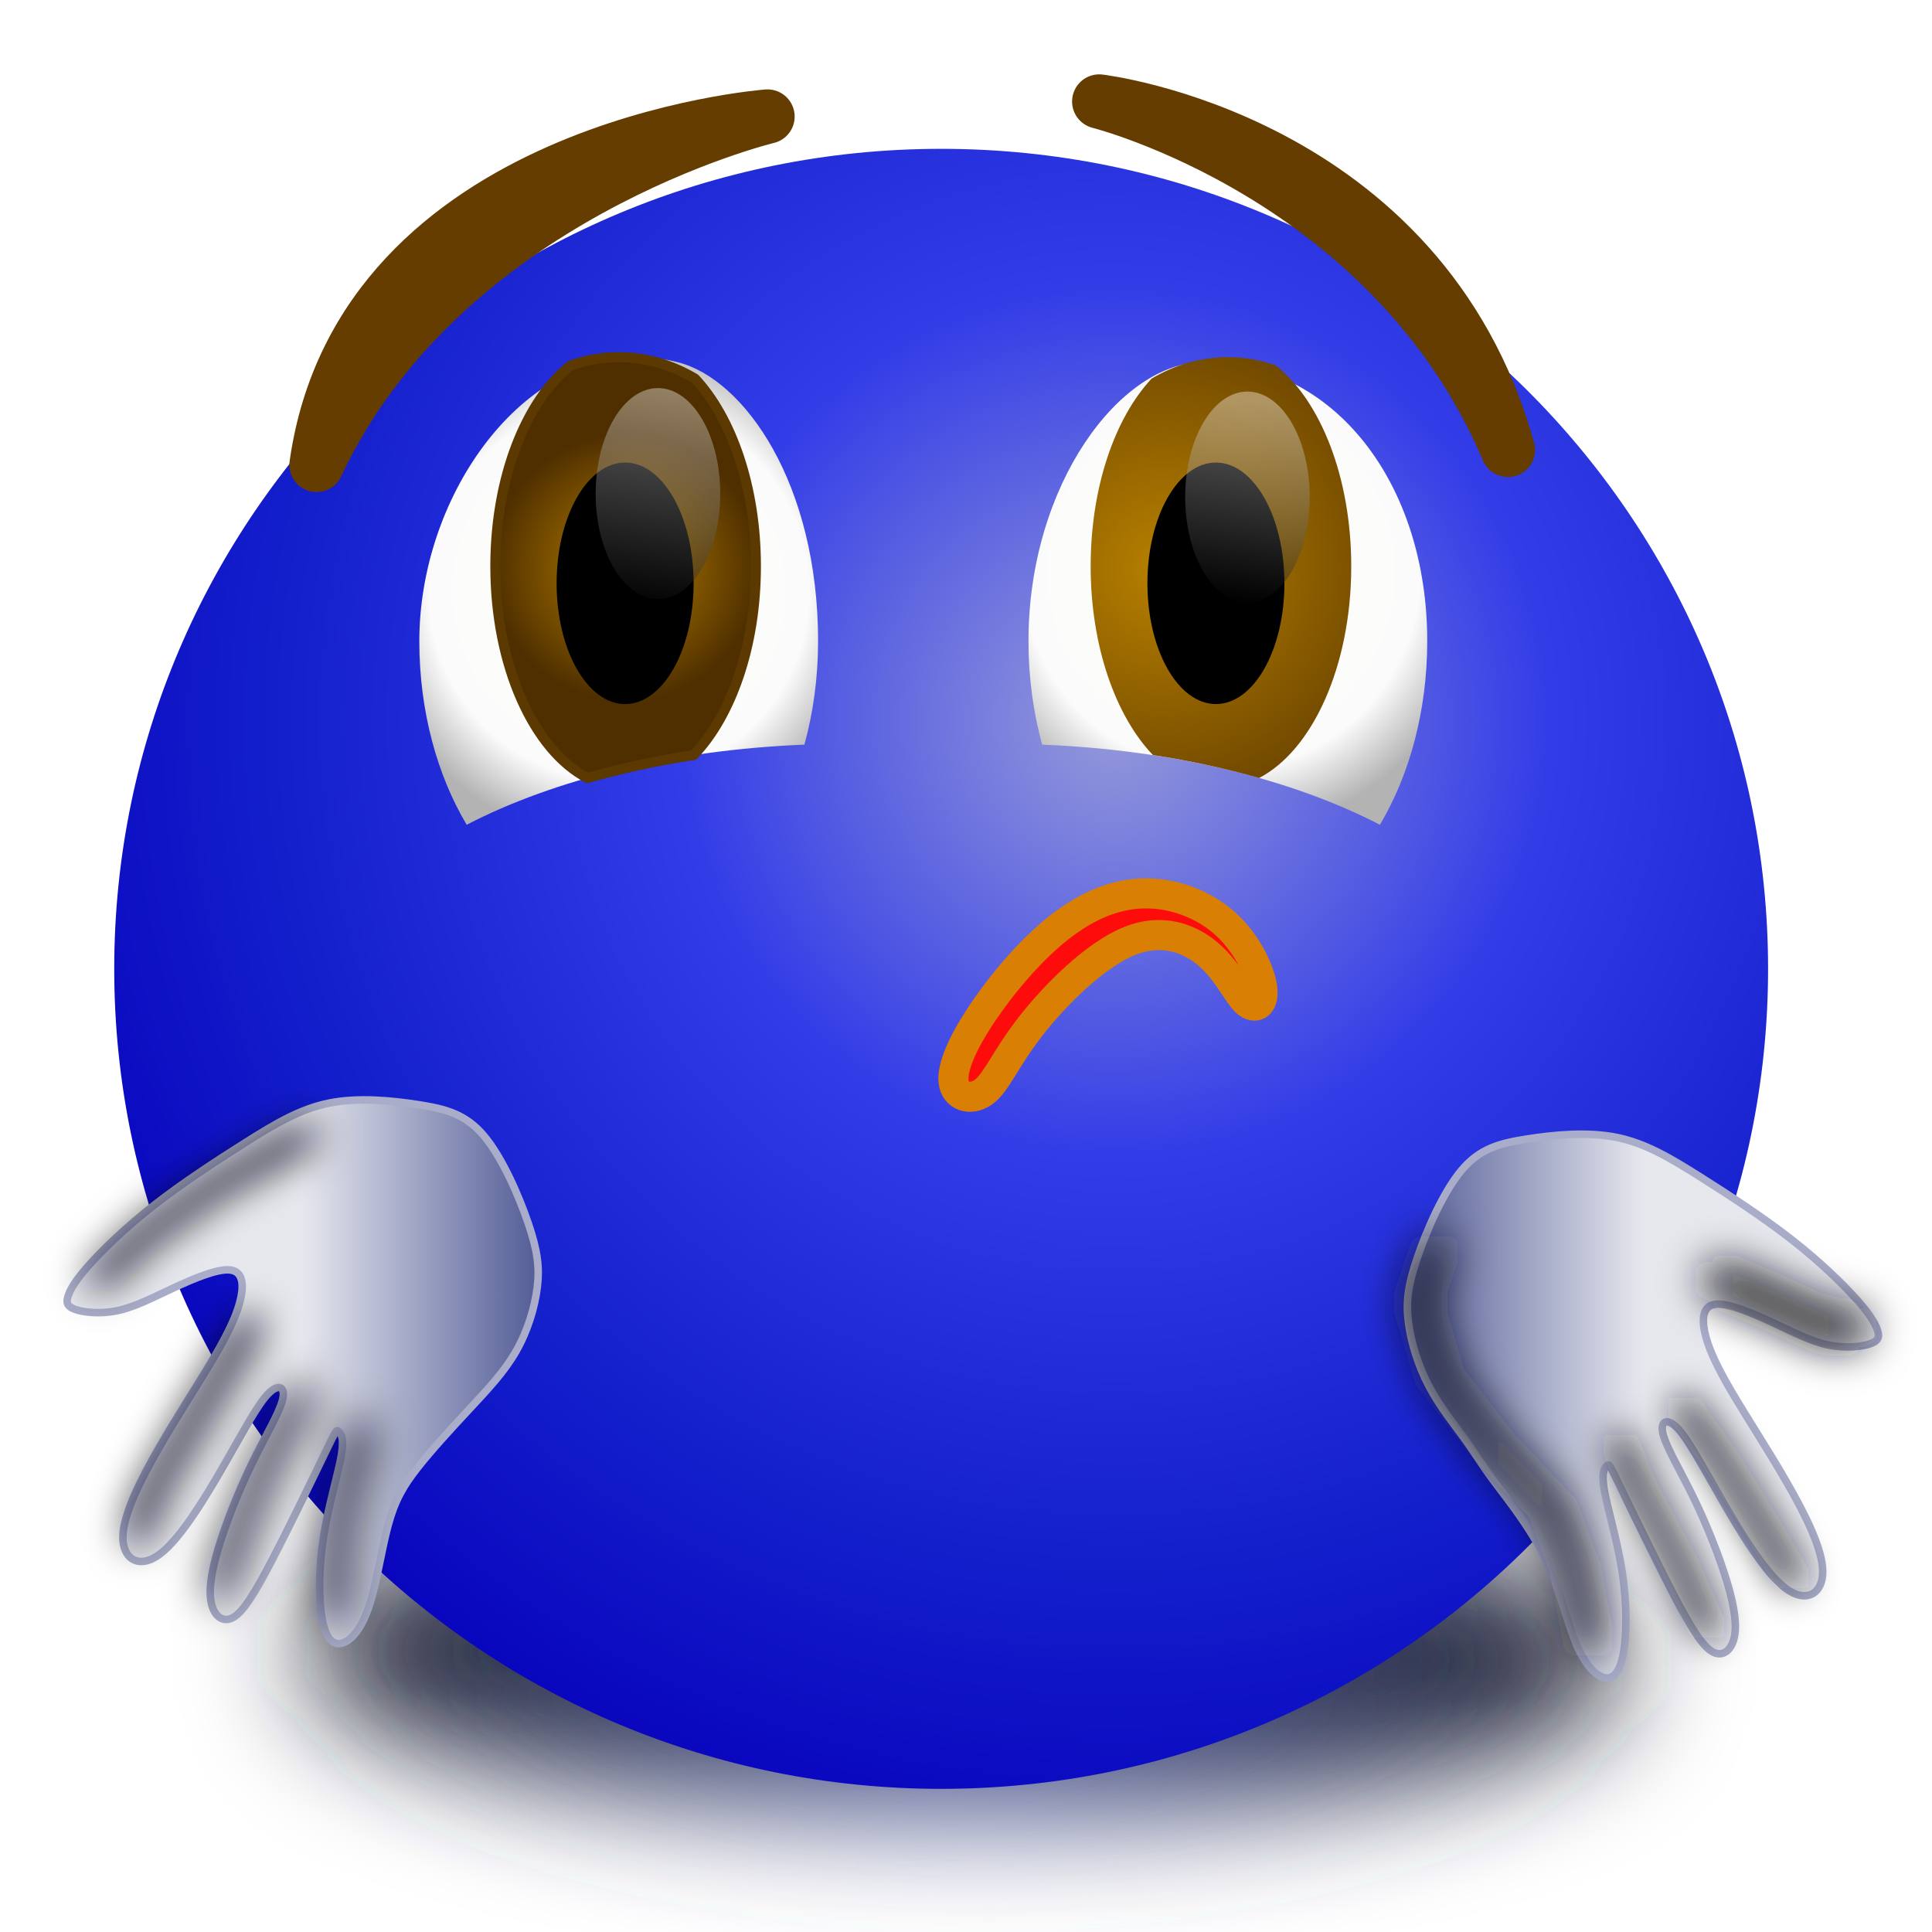
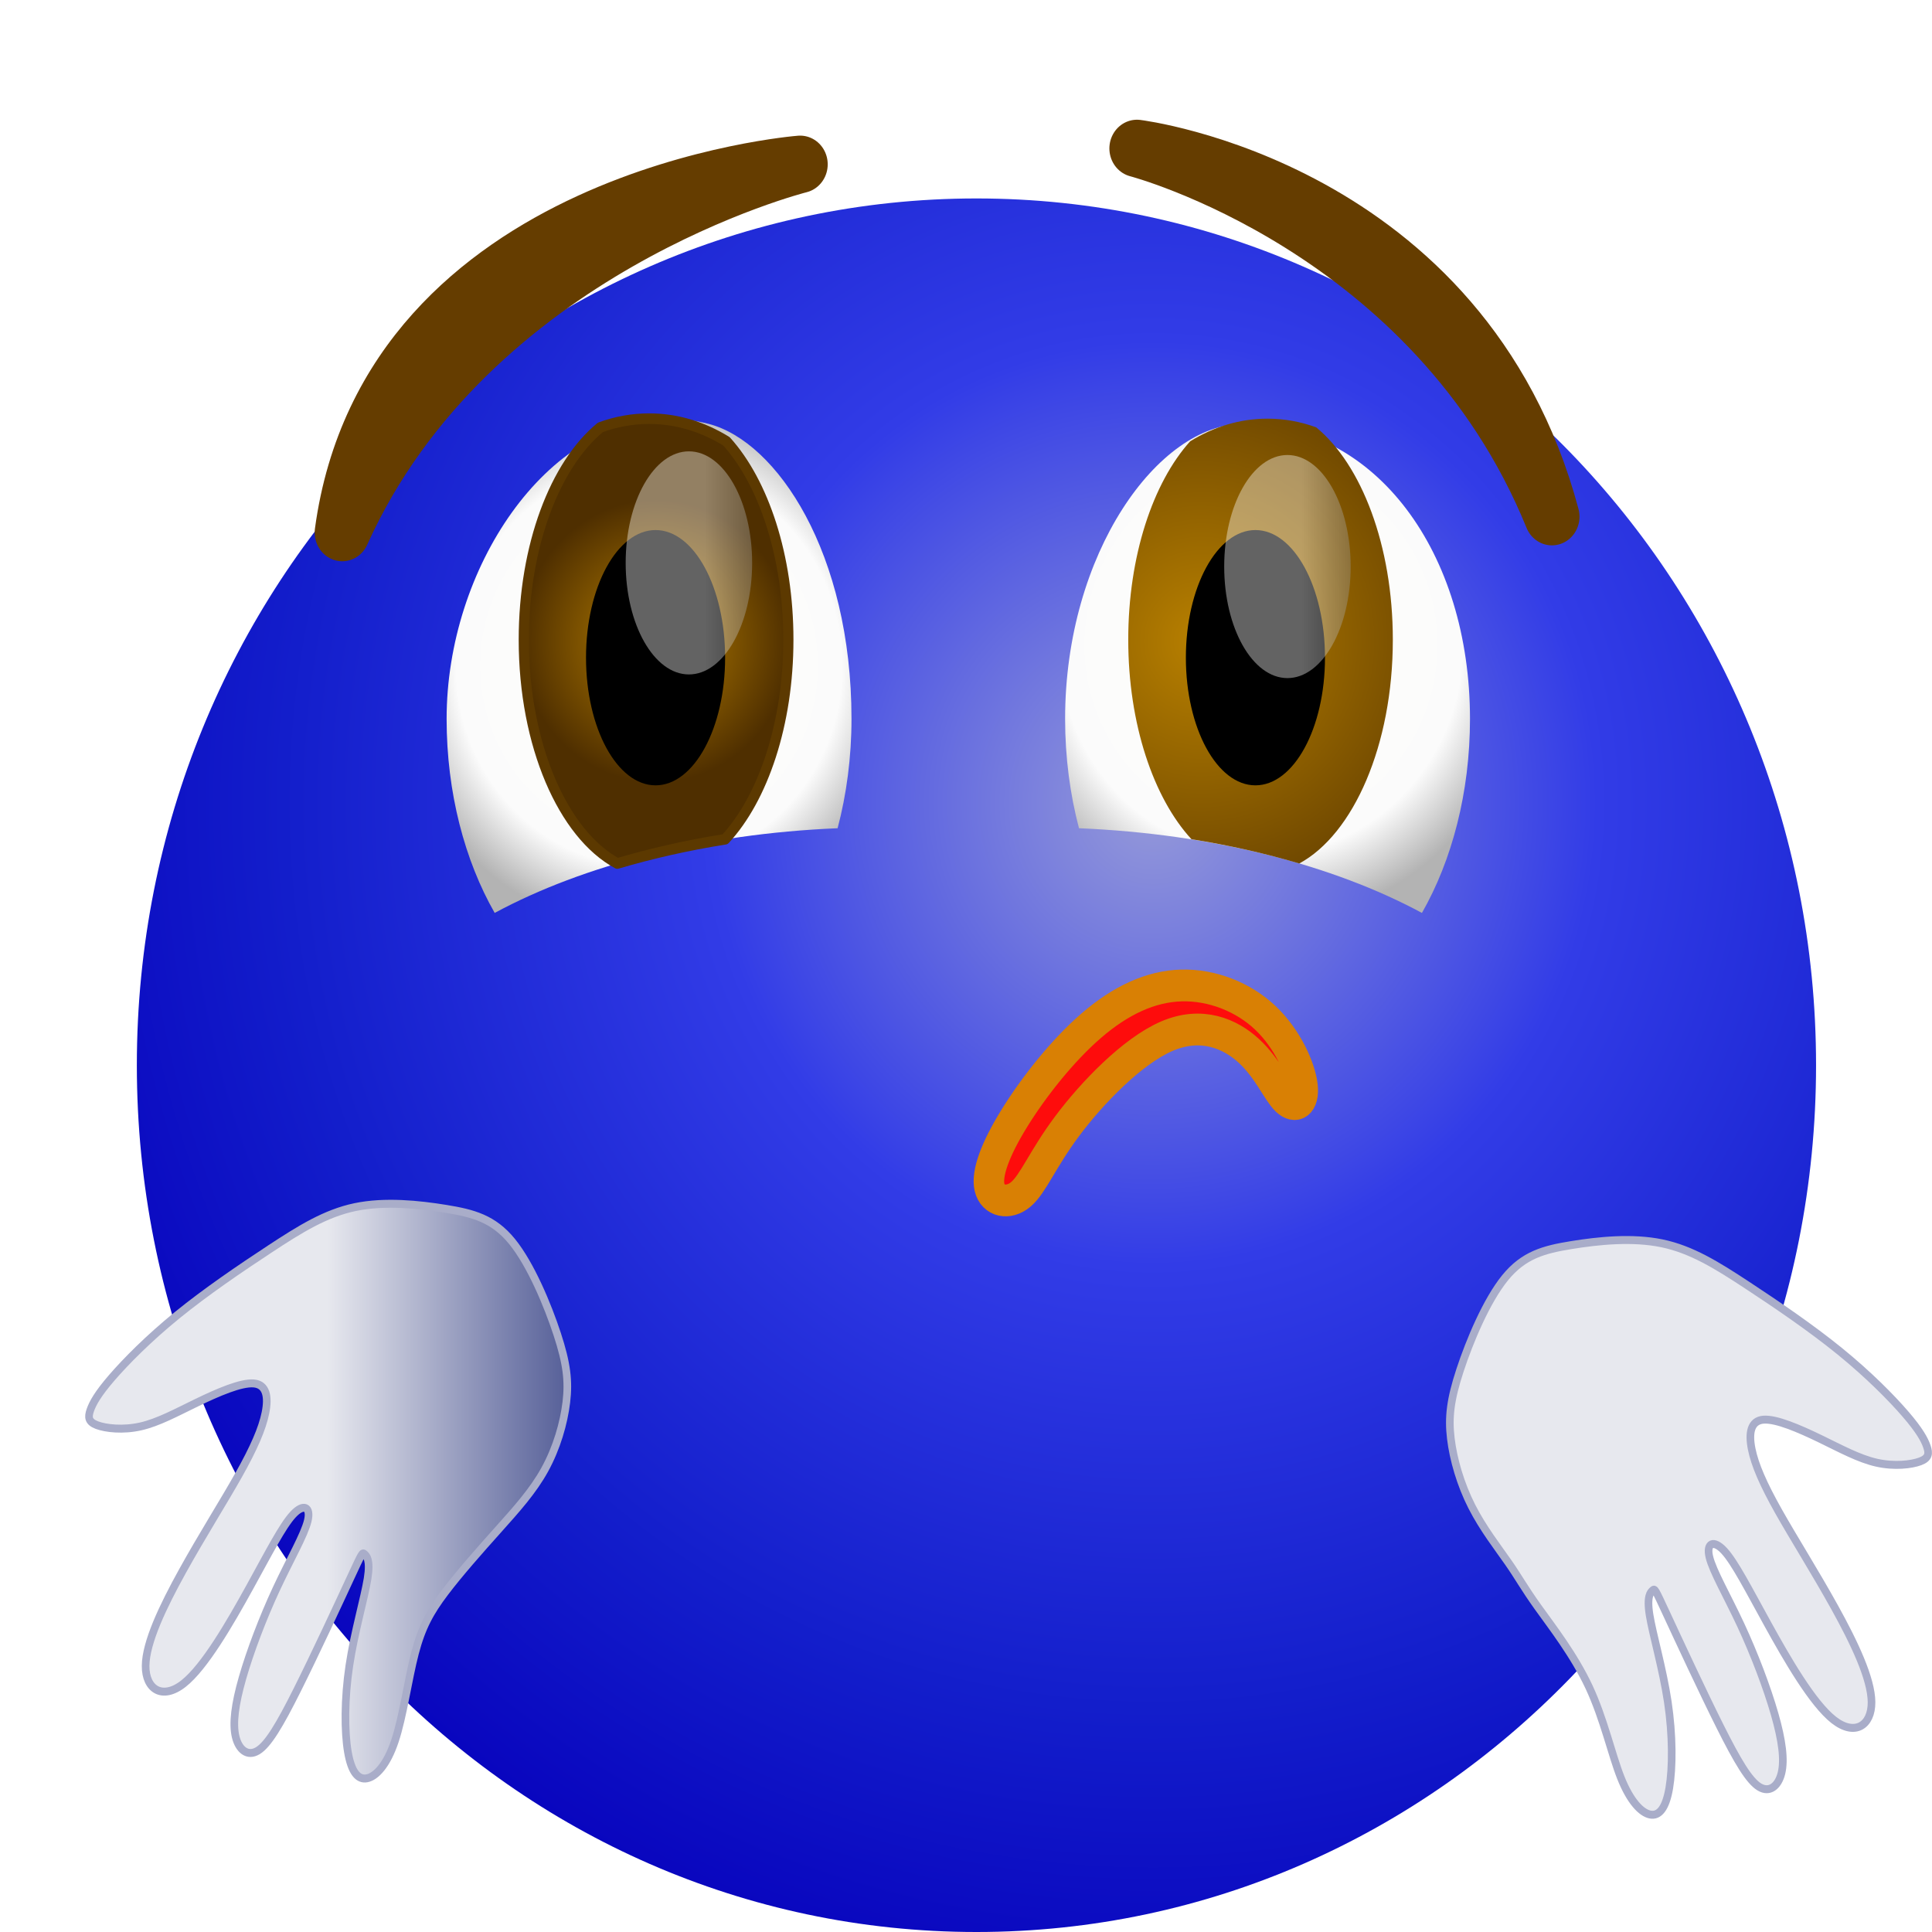
- <svg xmlns="http://www.w3.org/2000/svg" version="1.1" baseProfile="full" width="257" height="257" viewBox="0 0 257.00 257.00" enable-background="new 0 0 257.00 257.00" xml:space="preserve">
-   <radialGradient id="SVGID_Fill1_" cx="128.228" cy="220.222" r="115.574" gradientUnits="userSpaceOnUse" gradientTransform="rotate(180 128.2275 220.222)">
-     <stop offset="0" stop-color="#626CA8" stop-opacity="1" />
-     <stop offset="1" stop-color="#000000" stop-opacity="1" />
+ <svg xmlns="http://www.w3.org/2000/svg" version="1.1" width="48" height="48" viewBox="0 0 48 48" enable-background="new 0 0 257.00 257.00" xml:space="preserve" id="svg157">
+   <defs id="defs161" />
+   <radialGradient id="SVGID_Fill1_" cx="128.228" cy="220.222" r="115.574" gradientUnits="userSpaceOnUse" gradientTransform="rotate(180,-17.69619,226.2114)">
+     <stop offset="0" stop-color="#626CA8" stop-opacity="1" id="stop2" />
+     <stop offset="1" stop-color="#000000" stop-opacity="1" id="stop4" />
  </radialGradient>
  <filter id="Filter_GaussianBlur1_" filterUnits="userSpaceOnUse">
-     <feGaussianBlur stdDeviation="7.937" />
+     <feGaussianBlur stdDeviation="7.937" id="feGaussianBlur7" />
  </filter>
-   <path fill="url(#SVGID_Fill1_)" stroke-width="0.2" stroke-linejoin="round" filter="url(#Filter_GaussianBlur1_)" d="M 40.508,219.415C 40.508,231.522 79.782,241.697 128.229,242.144L 128.229,242.144C 176.674,242.589 215.948,233.136 215.948,221.03L 215.948,221.03C 215.948,208.924 176.674,198.749 128.229,198.302L 128.229,198.302C 127.129,198.293 126.033,198.287 124.943,198.287L 124.943,198.287C 78.018,198.287 40.508,207.583 40.508,219.415 Z " />
-   <g>
-     <radialGradient id="SVGID_Fill2_" cx="148.324" cy="95.851" r="153.928" gradientUnits="userSpaceOnUse" gradientTransform="rotate(236.8254 148.324 95.85141)">
-       <stop offset="0" stop-color="#969AD9" stop-opacity="1" />
-       <stop offset="0.378" stop-color="#323CE7" stop-opacity="1" />
-       <stop offset="0.741" stop-color="#131ECB" stop-opacity="1" />
-       <stop offset="1" stop-color="#0803BD" stop-opacity="1" />
+   <g id="g155" transform="matrix(0.1896344,0,0,0.1974211,0.5183371,1.021864)">
+     <radialGradient id="SVGID_Fill2_" cx="148.324" cy="95.851" r="153.928" gradientUnits="userSpaceOnUse" gradientTransform="rotate(-123.1746,148.324,95.85141)">
+       <stop offset="0" stop-color="#969AD9" stop-opacity="1" id="stop12" />
+       <stop offset="0.378" stop-color="#323CE7" stop-opacity="1" id="stop14" />
+       <stop offset="0.741" stop-color="#131ECB" stop-opacity="1" id="stop16" />
+       <stop offset="1" stop-color="#0803BD" stop-opacity="1" id="stop18" />
    </radialGradient>
-     <path fill="url(#SVGID_Fill2_)" stroke-width="0.2" stroke-linejoin="round" d="M 15.195,128.878C 15.195,189.121 64.443,237.959 125.196,237.959L 125.196,237.959C 185.947,237.959 235.195,189.121 235.195,128.878L 235.195,128.878C 235.195,68.634 185.947,19.798 125.196,19.798L 125.196,19.798C 64.443,19.798 15.195,68.634 15.195,128.878 Z " />
-     <path fill="#643D00" fill-opacity="1" stroke-width="7.224" stroke-linecap="round" stroke-linejoin="round" stroke="#653D00" stroke-opacity="1" d="M 102.096,15.504C 102.096,15.504 58.922,25.908 42.105,61.844C 48.073,19.532 102.096,15.504 102.096,15.504 Z " />
-     <path fill="#643D00" fill-opacity="1" stroke-width="7.224" stroke-linecap="round" stroke-linejoin="round" stroke="#653D00" stroke-opacity="1" d="M 146.223,13.503C 146.223,13.503 185.076,23.257 200.591,59.844C 189.091,18.508 146.223,13.503 146.223,13.503 Z " />
-     <radialGradient id="SVGID_Fill3_" cx="162.466" cy="76.009" r="35.006" gradientUnits="userSpaceOnUse" gradientTransform="rotate(182.0711 162.4661 76.00912)">
-       <stop offset="0" stop-color="#FFFFFB" stop-opacity="1" />
-       <stop offset="0.755" stop-color="#FBFBFB" stop-opacity="1" />
-       <stop offset="1" stop-color="#B3B3B3" stop-opacity="1" />
+     <path d="m 15.195,128.878 c 0,60.243 49.248,109.081 110.001,109.081 v 0 c 60.751,0 109.999,-48.838 109.999,-109.081 v 0 c 0,-60.244 -49.248,-109.08 -109.999,-109.08 v 0 c -60.753,0 -110.001,48.837 -110.001,109.08 z" id="path21" style="fill:url(#SVGID_Fill2_);stroke-width:0.2;stroke-linejoin:round" />
+     <path d="m 102.096,15.504 c 0,0 -43.174,10.405 -59.99,46.34 5.968,-42.312 59.99,-46.34 59.99,-46.34 z" id="path23" style="fill:#643d00;fill-opacity:1;stroke:#653d00;stroke-width:7.224;stroke-linecap:round;stroke-linejoin:round;stroke-opacity:1" />
+     <path d="m 146.223,13.503 c 0,0 38.853,9.754 54.368,46.34 -11.5,-41.336 -54.368,-46.34 -54.368,-46.34 z" id="path25" style="fill:#643d00;fill-opacity:1;stroke:#653d00;stroke-width:7.224;stroke-linecap:round;stroke-linejoin:round;stroke-opacity:1" />
+     <radialGradient id="SVGID_Fill3_" cx="162.466" cy="76.009" r="35.006" gradientUnits="userSpaceOnUse" gradientTransform="rotate(-177.9289,162.4661,76.00912)">
+       <stop offset="0" stop-color="#FFFFFB" stop-opacity="1" id="stop27" />
+       <stop offset="0.755" stop-color="#FBFBFB" stop-opacity="1" id="stop29" />
+       <stop offset="1" stop-color="#B3B3B3" stop-opacity="1" id="stop31" />
    </radialGradient>
-     <path fill="url(#SVGID_Fill3_)" stroke-width="0.2" stroke-linejoin="round" d="M 136.811,85.287C 136.811,90.142 137.458,94.789 138.629,99.055L 138.629,99.055C 156.192,99.759 171.933,103.694 183.559,109.712L 183.559,109.712C 187.477,103.124 189.856,94.599 189.856,85.287L 189.856,85.287C 189.856,64.414 177.579,48.173 160.089,48.173L 160.089,48.173C 149.043,48.173 136.811,64.414 136.811,85.287 Z " />
-     <radialGradient id="SVGID_Fill4_" cx="154.697" cy="75.5" r="45.233" gradientUnits="userSpaceOnUse" gradientTransform="rotate(-80.47527 154.6965 75.4996)">
-       <stop offset="0" stop-color="#B88000" stop-opacity="1" />
-       <stop offset="1" stop-color="#4F2F00" stop-opacity="1" />
+     <path d="m 136.811,85.287 c 0,4.856 0.647,9.502 1.818,13.768 v 0 c 17.563,0.704 33.304,4.639 44.93,10.657 v 0 c 3.918,-6.588 6.297,-15.114 6.297,-24.425 v 0 c 0,-20.872 -12.277,-37.114 -29.767,-37.114 v 0 c -11.046,0 -23.278,16.241 -23.278,37.114 z" id="path34" style="fill:url(#SVGID_Fill3_);stroke-width:0.2;stroke-linejoin:round" />
+     <radialGradient id="SVGID_Fill4_" cx="154.697" cy="75.5" r="45.234" gradientUnits="userSpaceOnUse" gradientTransform="rotate(-80.47527,154.6965,75.4996)">
+       <stop offset="0" stop-color="#B88000" stop-opacity="1" id="stop36" />
+       <stop offset="1" stop-color="#4F2F00" stop-opacity="1" id="stop38" />
    </radialGradient>
-     <path fill="url(#SVGID_Fill4_)" stroke-width="0.2" stroke-linejoin="round" d="M 153.194,50.359C 148.311,55.57 145.083,64.809 145.083,75.329L 145.083,75.329C 145.083,85.954 148.4,95.261 153.368,100.44L 153.368,100.44C 158.321,101.193 163.06,102.235 167.491,103.49L 167.491,103.49C 174.591,99.803 179.746,88.594 179.746,75.329L 179.746,75.329C 179.746,63.485 175.64,53.283 169.706,48.605L 169.706,48.605C 167.665,47.888 165.517,47.512 163.32,47.512L 163.32,47.512C 159.727,47.512 156.319,48.516 153.194,50.359 Z " />
-     <path fill="#000000" fill-opacity="1" stroke-width="0.2" stroke-linejoin="round" d="M 152.632,77.592C 152.632,86.464 156.712,93.656 161.744,93.656C 166.777,93.656 170.857,86.464 170.857,77.592C 170.857,68.721 166.777,61.529 161.744,61.529C 156.712,61.529 152.632,68.721 152.632,77.592 Z " />
-     <linearGradient id="SVGID_Fill5_" gradientUnits="objectBoundingBox" x1="0.613" y1="0.048" x2="1.58" y2="0.048" gradientTransform="rotate(94.99689 0.613361 0.048349)">
-       <stop offset="0" stop-color="#FFFFFF" stop-opacity="0.388" />
-       <stop offset="1" stop-color="#000000" stop-opacity="0.388" />
+     <path d="m 153.194,50.359 c -4.883,5.211 -8.111,14.45 -8.111,24.97 v 0 c 0,10.626 3.317,19.933 8.285,25.111 v 0 c 4.953,0.753 9.692,1.795 14.123,3.05 v 0 c 7.1,-3.687 12.255,-14.896 12.255,-28.161 v 0 c 0,-11.843 -4.106,-22.046 -10.04,-26.724 v 0 c -2.041,-0.717 -4.189,-1.093 -6.386,-1.093 v 0 c -3.593,0 -7.001,1.004 -10.126,2.847 z" id="path41" style="fill:url(#SVGID_Fill4_);stroke-width:0.2;stroke-linejoin:round" />
+     <path d="m 152.632,77.592 c 0,8.872 4.08,16.064 9.112,16.064 5.033,0 9.113,-7.192 9.113,-16.064 0,-8.871 -4.08,-16.063 -9.113,-16.063 -5.032,0 -9.112,7.192 -9.112,16.063 z" id="path43" style="fill:#000000;fill-opacity:1;stroke-width:0.2;stroke-linejoin:round" />
+     <linearGradient id="SVGID_Fill5_" gradientUnits="userSpaceOnUse" x1="218.449" y1="41.056" x2="239.292" y2="41.056" gradientTransform="scale(0.7682192,1.301712)">
+       <stop offset="0" stop-color="#FFFFFF" stop-opacity="0.388" id="stop45" />
+       <stop offset="1" stop-color="#000000" stop-opacity="0.388" id="stop47" />
    </linearGradient>
-     <path fill="url(#SVGID_Fill5_)" stroke-width="0.2" stroke-linejoin="round" d="M 157.654,66.123C 157.654,73.876 161.362,80.16 165.938,80.16C 170.513,80.16 174.223,73.876 174.223,66.123C 174.223,58.37 170.513,52.085 165.938,52.085C 161.362,52.085 157.654,58.37 157.654,66.123 Z " />
-     <radialGradient id="SVGID_Fill6_" cx="82.303" cy="78.605" r="33.481" gradientUnits="userSpaceOnUse" gradientTransform="rotate(175.3948 82.30298 78.60532)">
-       <stop offset="0" stop-color="#FFFFFB" stop-opacity="1" />
-       <stop offset="0.755" stop-color="#FBFBFB" stop-opacity="1" />
-       <stop offset="1" stop-color="#B3B3B3" stop-opacity="1" />
+     <path d="m 157.654,66.123 c 0,7.753 3.708,14.038 8.284,14.038 4.575,0 8.285,-6.284 8.285,-14.038 0,-7.753 -3.71,-14.038 -8.285,-14.038 -4.576,0 -8.284,6.285 -8.284,14.038 z" id="path50" style="fill:url(#SVGID_Fill5_);stroke-width:0.2;stroke-linejoin:round" />
+     <radialGradient id="SVGID_Fill6_" cx="82.303" cy="78.605" r="33.481" gradientUnits="userSpaceOnUse" gradientTransform="rotate(175.3948,82.30298,78.60532)">
+       <stop offset="0" stop-color="#FFFFFB" stop-opacity="1" id="stop52" />
+       <stop offset="0.755" stop-color="#FBFBFB" stop-opacity="1" id="stop54" />
+       <stop offset="1" stop-color="#B3B3B3" stop-opacity="1" id="stop56" />
    </radialGradient>
-     <path fill="url(#SVGID_Fill6_)" stroke-width="0.2" stroke-linejoin="round" d="M 55.779,85.287C 55.779,94.599 58.159,103.124 62.077,109.712L 62.077,109.712C 73.703,103.694 89.444,99.759 107.006,99.055L 107.006,99.055C 108.177,94.789 108.824,90.142 108.824,85.287L 108.824,85.287C 108.824,64.414 99.061,50.405 90.131,48.173L 90.131,48.173C 88.384,47.737 86.657,47.529 84.965,47.529L 84.965,47.529C 68.837,47.527 55.779,66.395 55.779,85.287 Z " />
-     <radialGradient id="SVGID_Fill7_" cx="83.222" cy="75.5" r="17.791" gradientUnits="userSpaceOnUse" gradientTransform="rotate(180 83.22168 75.4996)">
-       <stop offset="0" stop-color="#B88000" stop-opacity="1" />
-       <stop offset="1" stop-color="#4F2F00" stop-opacity="1" />
+     <path d="m 55.779,85.287 c 0,9.312 2.38,17.837 6.298,24.425 v 0 c 11.626,-6.018 27.367,-9.953 44.929,-10.657 v 0 c 1.171,-4.266 1.818,-8.912 1.818,-13.768 v 0 c 0,-20.872 -9.764,-34.882 -18.693,-37.114 v 0 c -1.747,-0.436 -3.474,-0.644 -5.166,-0.644 v 0 C 68.837,47.527 55.779,66.395 55.779,85.287 Z" id="path59" style="fill:url(#SVGID_Fill6_);stroke-width:0.2;stroke-linejoin:round" />
+     <radialGradient id="SVGID_Fill7_" cx="83.222" cy="75.5" r="17.791" gradientUnits="userSpaceOnUse" gradientTransform="rotate(180,83.22168,75.4996)">
+       <stop offset="0" stop-color="#B88000" stop-opacity="1" id="stop61" />
+       <stop offset="1" stop-color="#4F2F00" stop-opacity="1" id="stop63" />
    </radialGradient>
-     <path fill="url(#SVGID_Fill7_)" stroke-width="0.2" stroke-linejoin="round" d="M 75.929,48.605C 69.995,53.283 65.89,63.485 65.89,75.329L 65.89,75.329C 65.89,88.594 71.044,99.803 78.145,103.49L 78.145,103.49C 82.576,102.235 87.314,101.193 92.269,100.44L 92.269,100.44C 97.236,95.261 100.554,85.954 100.554,75.329L 100.554,75.329C 100.554,64.809 97.325,55.57 92.441,50.359L 92.441,50.359C 89.316,48.516 85.908,47.512 82.316,47.512L 82.316,47.512C 80.119,47.512 77.971,47.888 75.929,48.605 Z " />
-     <path fill="none" stroke-width="1.333" stroke-linejoin="round" stroke="#5C3900" stroke-opacity="1" d="M 82.315,47.512C 80.118,47.512 77.971,47.887 75.93,48.604C 69.995,53.282 65.89,63.485 65.89,75.329C 65.89,88.594 71.044,99.803 78.145,103.491C 82.576,102.235 87.314,101.194 92.269,100.441C 97.236,95.261 100.553,85.954 100.553,75.329C 100.553,64.81 97.325,55.57 92.441,50.36C 89.316,48.516 85.908,47.512 82.315,47.512 Z " />
-     <path fill="#000000" fill-opacity="1" stroke-width="0.2" stroke-linejoin="round" d="M 92.267,77.592C 92.267,86.464 88.187,93.656 83.154,93.656C 78.122,93.656 74.041,86.464 74.041,77.592C 74.041,68.721 78.122,61.529 83.154,61.529C 88.187,61.529 92.267,68.721 92.267,77.592 Z " />
-     <linearGradient id="SVGID_Fill8_" gradientUnits="objectBoundingBox" x1="0.625" y1="0.015" x2="1.683" y2="0.015" gradientTransform="rotate(95.14425 0.625444 0.014696)">
-       <stop offset="0" stop-color="#FFFFFF" stop-opacity="0.388" />
-       <stop offset="1" stop-color="#000000" stop-opacity="0.388" />
+     <path d="m 75.929,48.605 c -5.935,4.678 -10.039,14.881 -10.039,26.724 v 0 c 0,13.265 5.154,24.474 12.255,28.161 v 0 c 4.431,-1.255 9.169,-2.297 14.124,-3.05 v 0 c 4.967,-5.179 8.285,-14.486 8.285,-25.111 v 0 c 0,-10.52 -3.229,-19.759 -8.113,-24.97 v 0 c -3.125,-1.843 -6.533,-2.847 -10.126,-2.847 v 0 c -2.197,0 -4.345,0.375 -6.386,1.093 z" id="path66" style="fill:url(#SVGID_Fill7_);stroke-width:0.2;stroke-linejoin:round" />
+     <path d="m 82.315,47.512 c -2.197,0 -4.345,0.376 -6.385,1.093 -5.936,4.678 -10.04,14.881 -10.04,26.724 0,13.265 5.154,24.474 12.255,28.163 4.431,-1.256 9.169,-2.297 14.124,-3.05 4.967,-5.18 8.284,-14.487 8.284,-25.113 0,-10.519 -3.228,-19.759 -8.112,-24.969 -3.125,-1.844 -6.533,-2.848 -10.126,-2.848 z" id="path68" style="fill:none;stroke:#5c3900;stroke-width:1.333;stroke-linejoin:round;stroke-opacity:1" />
+     <path d="m 92.267,77.592 c 0,8.872 -4.08,16.064 -9.112,16.064 -5.032,0 -9.113,-7.192 -9.113,-16.064 0,-8.871 4.081,-16.063 9.113,-16.063 5.032,0 9.112,7.192 9.112,16.063 z" id="path70" style="fill:#000000;fill-opacity:1;stroke-width:0.2;stroke-linejoin:round" />
+     <linearGradient id="SVGID_Fill8_" gradientUnits="userSpaceOnUse" x1="116.634" y1="39.976" x2="139.448" y2="39.976" gradientTransform="scale(0.7682202,1.30171)">
+       <stop offset="0" stop-color="#FFFFFF" stop-opacity="0.388" id="stop72" />
+       <stop offset="1" stop-color="#000000" stop-opacity="0.388" id="stop74" />
    </linearGradient>
-     <path fill="url(#SVGID_Fill8_)" stroke-width="0.2" stroke-linejoin="round" d="M 95.807,65.662C 95.807,73.416 92.098,79.7 87.522,79.7C 82.946,79.7 79.237,73.416 79.237,65.662C 79.237,57.91 82.946,51.625 87.522,51.625C 92.098,51.625 95.807,57.91 95.807,65.662 Z " />
-     <path fill="#FE0C0C" fill-opacity="1" stroke-width="4" stroke-linecap="round" stroke-linejoin="round" stroke="#D98004" stroke-opacity="1" d="M 130.156,135.56C 132.633,131.711 136.391,127.092 140.235,123.902C 144.079,120.713 148.008,118.953 152.023,118.843C 156.037,118.733 160.137,120.273 163.042,122.913C 165.946,125.552 167.654,129.291 167.91,131.491C 168.167,133.691 166.971,134.35 165.775,133.251C 164.579,132.151 163.383,129.291 160.906,127.092C 158.429,124.892 154.671,123.352 150.144,125.222C 145.616,127.092 140.321,132.371 137.075,136.55C 133.829,140.729 132.633,143.809 131.01,145.128C 129.387,146.448 127.337,146.008 126.91,144.248C 126.483,142.489 127.679,139.41 130.156,135.56 Z " />
-     <linearGradient id="SVGID_Fill9_" gradientUnits="objectBoundingBox" x1="-0.04" y1="0.5" x2="1.023" y2="0.5">
-       <stop offset="0.507" stop-color="#E7E8EE" stop-opacity="1" />
-       <stop offset="1" stop-color="#4D5793" stop-opacity="1" />
+     <path d="m 95.807,65.662 c 0,7.753 -3.709,14.038 -8.285,14.038 -4.576,0 -8.284,-6.284 -8.284,-14.038 0,-7.752 3.709,-14.038 8.284,-14.038 4.576,0 8.285,6.285 8.285,14.038 z" id="path77" style="fill:url(#SVGID_Fill8_);stroke-width:0.2;stroke-linejoin:round" />
+     <path d="m 130.156,135.56 c 2.477,-3.849 6.235,-8.468 10.079,-11.658 3.844,-3.189 7.773,-4.949 11.788,-5.059 4.014,-0.11 8.114,1.43 11.019,4.07 2.904,2.639 4.612,6.378 4.868,8.578 0.257,2.2 -0.939,2.859 -2.135,1.76 -1.196,-1.1 -2.392,-3.96 -4.869,-6.159 -2.477,-2.2 -6.235,-3.74 -10.762,-1.87 -4.528,1.87 -9.823,7.149 -13.069,11.328 -3.246,4.179 -4.442,7.259 -6.065,8.578 -1.623,1.32 -3.673,0.88 -4.1,-0.88 -0.427,-1.759 0.769,-4.838 3.246,-8.688 z" id="path79" style="fill:#fe0c0c;fill-opacity:1;stroke:#d98004;stroke-width:4;stroke-linecap:round;stroke-linejoin:round;stroke-opacity:1" />
+     <linearGradient id="SVGID_Fill9_" gradientUnits="userSpaceOnUse" x1="6.324" y1="170.055" x2="78.952" y2="170.055" gradientTransform="scale(0.9317886,1.073205)">
+       <stop offset="0.507" stop-color="#E7E8EE" stop-opacity="1" id="stop81" />
+       <stop offset="1" stop-color="#4D5793" stop-opacity="1" id="stop83" />
    </linearGradient>
-     <path fill="url(#SVGID_Fill9_)" stroke-linecap="round" stroke-linejoin="round" stroke="#A9ADC9" stroke-opacity="1" d="M 55.688,146.954C 52.132,146.399 47.688,145.954 43.799,146.732C 39.91,147.51 36.577,149.51 32.659,151.981C 28.742,154.452 24.241,157.395 20.491,160.324C 16.74,163.254 13.74,166.171 11.907,168.212C 10.074,170.254 9.407,171.421 9.094,172.296C 8.782,173.171 8.824,173.754 9.969,174.171C 11.115,174.587 13.365,174.837 15.678,174.337C 17.99,173.837 20.365,172.587 23.081,171.324C 25.797,170.061 28.854,168.786 30.52,168.925C 32.187,169.063 32.463,170.617 32.046,172.616C 31.629,174.615 30.518,177.059 28.539,180.441C 26.56,183.824 23.712,188.143 21.164,192.566C 18.615,196.99 16.365,201.518 16.345,204.469C 16.324,207.421 18.532,208.796 21.303,206.705C 24.074,204.615 27.407,199.059 29.956,194.622C 32.504,190.184 34.268,186.865 35.65,185.428C 37.032,183.99 38.032,184.434 37.588,186.212C 37.143,187.99 35.254,191.101 33.476,194.768C 31.699,198.434 30.032,202.657 29.039,205.983C 28.046,209.309 27.727,211.74 28.143,213.393C 28.56,215.046 29.712,215.921 31.046,215.143C 32.379,214.365 33.893,211.934 36.206,207.497C 38.518,203.059 41.629,196.615 43.185,193.393C 44.74,190.171 44.74,190.171 45.011,190.4C 45.282,190.629 45.824,191.087 45.428,193.483C 45.032,195.879 43.699,200.212 43.039,204.428C 42.379,208.643 42.393,212.74 42.844,215.289C 43.296,217.837 44.185,218.837 45.352,218.615C 46.518,218.393 47.962,216.949 49.018,213.893C 50.074,210.837 50.74,206.171 51.636,202.872C 52.532,199.574 53.657,197.643 55.553,195.233C 57.449,192.824 60.115,189.934 62.525,187.345C 64.936,184.756 67.089,182.466 68.638,179.765C 70.187,177.063 71.13,173.951 71.463,171.284C 71.797,168.617 71.52,166.397 70.27,162.731C 69.021,159.065 66.799,153.954 64.354,151.066C 61.91,148.177 59.243,147.51 55.688,146.954 Z " />
-     <linearGradient id="SVGID_Fill10_" gradientUnits="objectBoundingBox" x1="1.04" y1="0.5" x2="2.103" y2="0.5" gradientTransform="rotate(180 1.039778 0.500379)">
-       <stop offset="0.507" stop-color="#E7E8EE" stop-opacity="1" />
-       <stop offset="1" stop-color="#4D5793" stop-opacity="1" />
+     <path d="m 55.688,146.954 c -3.555,-0.555 -8,-1 -11.889,-0.222 -3.889,0.778 -7.222,2.778 -11.139,5.249 -3.917,2.471 -8.418,5.414 -12.169,8.343 -3.751,2.93 -6.75,5.847 -8.584,7.888 -1.833,2.042 -2.5,3.209 -2.813,4.084 -0.312,0.875 -0.271,1.458 0.875,1.875 1.146,0.416 3.396,0.666 5.708,0.166 2.312,-0.5 4.688,-1.75 7.403,-3.013 2.716,-1.263 5.772,-2.538 7.439,-2.399 1.667,0.138 1.943,1.692 1.526,3.691 -0.417,1.999 -1.528,4.443 -3.507,7.825 -1.979,3.383 -4.827,7.702 -7.375,12.125 -2.549,4.424 -4.799,8.952 -4.819,11.903 -0.021,2.952 2.188,4.327 4.958,2.236 2.771,-2.09 6.104,-7.646 8.653,-12.083 2.549,-4.438 4.312,-7.757 5.694,-9.194 1.382,-1.438 2.382,-0.994 1.938,0.784 -0.445,1.778 -2.333,4.889 -4.111,8.556 -1.778,3.666 -3.444,7.889 -4.438,11.215 -0.993,3.326 -1.312,5.757 -0.896,7.41 0.417,1.653 1.569,2.528 2.903,1.75 1.333,-0.778 2.847,-3.209 5.16,-7.646 2.312,-4.438 5.424,-10.882 6.979,-14.104 1.556,-3.222 1.556,-3.222 1.827,-2.993 0.271,0.229 0.812,0.687 0.416,3.083 -0.396,2.396 -1.729,6.729 -2.389,10.945 -0.66,4.215 -0.646,8.312 -0.194,10.861 0.451,2.548 1.34,3.548 2.507,3.326 1.167,-0.222 2.611,-1.666 3.667,-4.722 1.056,-3.056 1.722,-7.722 2.618,-11.021 0.896,-3.298 2.021,-5.229 3.917,-7.639 1.896,-2.409 4.562,-5.299 6.973,-7.888 2.41,-2.589 4.564,-4.879 6.113,-7.58 1.549,-2.702 2.492,-5.814 2.825,-8.481 0.334,-2.667 0.057,-4.887 -1.193,-8.553 -1.25,-3.666 -3.472,-8.777 -5.916,-11.665 -2.444,-2.889 -5.111,-3.556 -8.667,-4.112 z" id="path86" style="fill:url(#SVGID_Fill9_);stroke:#a9adc9;stroke-linecap:round;stroke-linejoin:round;stroke-opacity:1" />
+     <linearGradient id="SVGID_Fill10_" gradientUnits="userSpaceOnUse" x1="271.431" y1="174.306" x2="344.059" y2="174.306" gradientTransform="scale(0.9317873,1.073206)">
+       <stop offset="0.507" stop-color="#E7E8EE" stop-opacity="1" id="stop88" />
+       <stop offset="1" stop-color="#4D5793" stop-opacity="1" id="stop90" />
    </linearGradient>
-     <path fill="url(#SVGID_Fill10_)" stroke-linecap="round" stroke-linejoin="round" stroke="#A9ADC9" stroke-opacity="1" d="M 203.121,151.516C 206.677,150.96 211.121,150.516 215.01,151.294C 218.899,152.071 222.232,154.071 226.149,156.543C 230.066,159.014 234.567,161.956 238.318,164.886C 242.068,167.816 245.068,170.732 246.902,172.774C 248.735,174.816 249.402,175.982 249.714,176.857C 250.027,177.732 249.985,178.316 248.839,178.732C 247.693,179.149 245.443,179.399 243.131,178.899C 240.818,178.399 238.443,177.149 235.728,175.886C 233.012,174.623 229.955,173.347 228.289,173.486C 226.622,173.625 226.345,175.179 226.762,177.178C 227.18,179.177 228.291,181.621 230.27,185.003C 232.249,188.385 235.096,192.704 237.645,197.128C 240.193,201.552 242.443,206.079 242.464,209.031C 242.485,211.982 240.277,213.357 237.506,211.267C 234.735,209.177 231.402,203.621 228.853,199.183C 226.305,194.746 224.541,191.427 223.159,189.989C 221.777,188.552 220.777,188.996 221.221,190.774C 221.666,192.552 223.555,195.663 225.333,199.329C 227.11,202.996 228.777,207.218 229.77,210.545C 230.763,213.871 231.082,216.302 230.666,217.954C 230.249,219.607 229.096,220.482 227.763,219.704C 226.43,218.927 224.916,216.496 222.603,212.058C 220.291,207.621 217.18,201.177 215.624,197.954C 214.068,194.732 214.068,194.732 213.798,194.961C 213.527,195.191 212.985,195.649 213.381,198.045C 213.777,200.441 215.11,204.774 215.77,208.989C 216.43,213.204 216.416,217.302 215.964,219.85C 215.513,222.399 214.624,223.399 213.457,223.177C 212.291,222.954 210.846,221.51 209.625,218.556C 208.403,215.602 207.404,211.139 205.446,207.116C 203.488,203.093 200.571,199.51 198.759,197.072C 196.946,194.635 196.238,193.343 194.89,191.478C 193.542,189.614 191.553,187.176 190.088,184.4C 188.622,181.625 187.679,178.512 187.345,175.845C 187.012,173.179 187.289,170.958 188.538,167.293C 189.788,163.627 192.01,158.516 194.455,155.627C 196.899,152.738 199.565,152.071 203.121,151.516 Z " />
+     <path d="m 203.121,151.516 c 3.556,-0.556 8,-1 11.889,-0.222 3.889,0.777 7.222,2.777 11.139,5.249 3.917,2.471 8.418,5.413 12.169,8.343 3.75,2.93 6.75,5.846 8.584,7.888 1.833,2.042 2.5,3.208 2.812,4.083 0.313,0.875 0.271,1.459 -0.875,1.875 -1.146,0.417 -3.396,0.667 -5.708,0.167 -2.313,-0.5 -4.688,-1.75 -7.403,-3.013 -2.716,-1.263 -5.773,-2.539 -7.439,-2.4 -1.667,0.139 -1.944,1.693 -1.527,3.692 0.418,1.999 1.529,4.443 3.508,7.825 1.979,3.382 4.826,7.701 7.375,12.125 2.548,4.424 4.798,8.951 4.819,11.903 0.021,2.951 -2.187,4.326 -4.958,2.236 -2.771,-2.09 -6.104,-7.646 -8.653,-12.084 -2.548,-4.437 -4.312,-7.756 -5.694,-9.194 -1.382,-1.437 -2.382,-0.993 -1.938,0.785 0.445,1.778 2.334,4.889 4.112,8.555 1.777,3.667 3.444,7.889 4.437,11.216 0.993,3.326 1.312,5.757 0.896,7.409 -0.417,1.653 -1.57,2.528 -2.903,1.75 -1.333,-0.777 -2.847,-3.208 -5.16,-7.646 -2.312,-4.437 -5.423,-10.881 -6.979,-14.104 -1.556,-3.222 -1.556,-3.222 -1.826,-2.993 -0.271,0.23 -0.813,0.688 -0.417,3.084 0.396,2.396 1.729,6.729 2.389,10.944 0.66,4.215 0.646,8.313 0.194,10.861 -0.451,2.549 -1.34,3.549 -2.507,3.327 -1.166,-0.223 -2.611,-1.667 -3.832,-4.621 -1.222,-2.954 -2.221,-7.417 -4.179,-11.44 -1.958,-4.023 -4.875,-7.606 -6.687,-10.044 -1.813,-2.437 -2.521,-3.729 -3.869,-5.594 -1.348,-1.864 -3.337,-4.302 -4.802,-7.078 -1.466,-2.775 -2.409,-5.888 -2.743,-8.555 -0.333,-2.666 -0.056,-4.887 1.193,-8.552 1.25,-3.666 3.472,-8.777 5.917,-11.666 2.444,-2.889 5.11,-3.556 8.666,-4.111 z" id="path93" style="fill:url(#SVGID_Fill10_);stroke:#a9adc9;stroke-linecap:round;stroke-linejoin:round;stroke-opacity:1" />
    <filter id="Filter_GaussianBlur2_" filterUnits="userSpaceOnUse">
-       <feGaussianBlur stdDeviation="2.835" />
+       <feGaussianBlur stdDeviation="2.835" id="feGaussianBlur95" />
    </filter>
-     <path fill="none" stroke-width="4" stroke-linecap="round" stroke-linejoin="round" stroke="#16171F" stroke-opacity="1" filter="url(#Filter_GaussianBlur2_)" d="M 190.821,166.468L 188.571,173.218L 191.571,183.218L 198.571,192.218L 206.571,200.718L 209.571,208.718L 211.321,218.218" />
+     <path d="m 190.821,166.468 -2.25,6.75 3,10 7,9 8,8.5 3,8 1.75,9.5" id="path98" style="fill:none;stroke:#16171f;stroke-width:4;stroke-linecap:round;stroke-linejoin:round;stroke-opacity:1;filter:url(#Filter_GaussianBlur2_)" />
    <filter id="Filter_GaussianBlur3_" filterUnits="userSpaceOnUse">
-       <feGaussianBlur stdDeviation="2.457" />
+       <feGaussianBlur stdDeviation="2.457" id="feGaussianBlur100" />
    </filter>
-     <path fill="none" stroke-width="3" stroke-linecap="round" stroke-linejoin="round" stroke="#16171F" stroke-opacity="1" filter="url(#Filter_GaussianBlur3_)" d="M 215.571,192.218L 217.571,197.218L 223.321,207.968L 227.071,216.468" />
+     <path d="m 215.571,192.218 2,5 5.75,10.75 3.75,8.5" id="path103" style="fill:none;stroke:#16171f;stroke-width:3;stroke-linecap:round;stroke-linejoin:round;stroke-opacity:1;filter:url(#Filter_GaussianBlur3_)" />
    <filter id="Filter_GaussianBlur4_" filterUnits="userSpaceOnUse">
-       <feGaussianBlur stdDeviation="2.457" />
+       <feGaussianBlur stdDeviation="2.457" id="feGaussianBlur105" />
    </filter>
-     <path fill="none" stroke-width="3" stroke-linecap="round" stroke-linejoin="round" stroke="#16171F" stroke-opacity="1" filter="url(#Filter_GaussianBlur4_)" d="M 224.071,187.343L 228.821,194.093L 234.571,203.343L 238.321,209.843" />
+     <path d="m 224.071,187.343 4.75,6.75 5.75,9.25 3.75,6.5" id="path108" style="fill:none;stroke:#16171f;stroke-width:3;stroke-linecap:round;stroke-linejoin:round;stroke-opacity:1;filter:url(#Filter_GaussianBlur4_)" />
    <filter id="Filter_GaussianBlur5_" filterUnits="userSpaceOnUse">
-       <feGaussianBlur stdDeviation="2.835" />
+       <feGaussianBlur stdDeviation="2.835" id="feGaussianBlur110" />
    </filter>
-     <path fill="none" stroke-width="5" stroke-linecap="round" stroke-linejoin="round" stroke="#16171F" stroke-opacity="1" filter="url(#Filter_GaussianBlur5_)" d="M 229.071,170.343L 235.571,173.093L 243.071,176.593L 246.071,176.593" />
-     <linearGradient id="SVGID_Fill11_" gradientUnits="objectBoundingBox" x1="0.543" y1="0.175" x2="1.018" y2="0.175">
-       <stop offset="0.507" stop-color="#E7E8EE" stop-opacity="1" />
-       <stop offset="1" stop-color="#4D5793" stop-opacity="1" />
+     <path d="m 229.071,170.343 6.5,2.75 7.5,3.5 h 3" id="path113" style="fill:none;stroke:#16171f;stroke-width:5;stroke-linecap:round;stroke-linejoin:round;stroke-opacity:1;filter:url(#Filter_GaussianBlur5_)" />
+     <linearGradient id="SVGID_Fill11_" gradientUnits="userSpaceOnUse" x1="12.562" y1="2.519" x2="25.568" y2="2.519" gradientTransform="scale(1.199419,0.8337372)">
+       <stop offset="0.507" stop-color="#E7E8EE" stop-opacity="1" id="stop115" />
+       <stop offset="1" stop-color="#4D5793" stop-opacity="1" id="stop117" />
    </linearGradient>
    <filter id="Filter_GaussianBlur6_" filterUnits="userSpaceOnUse">
-       <feGaussianBlur stdDeviation="2.646" />
+       <feGaussianBlur stdDeviation="2.646" id="feGaussianBlur120" />
    </filter>
-     <path fill="url(#SVGID_Fill11_)" stroke-width="3" stroke-linecap="round" stroke-linejoin="round" stroke="#040618" stroke-opacity="1" filter="url(#Filter_GaussianBlur6_)" d="M 40.577,151.011L 28.577,157.677L 19.577,164.011L 13.243,170.011" />
-     <linearGradient id="SVGID_Fill12_" gradientUnits="objectBoundingBox" x1="0.411" y1="0.223" x2="1.1" y2="0.223">
-       <stop offset="0.507" stop-color="#E7E8EE" stop-opacity="1" />
-       <stop offset="1" stop-color="#4D5793" stop-opacity="1" />
+     <path d="m 40.577,151.011 -12,6.666 -9,6.334 -6.333,6" id="path123" style="fill:url(#SVGID_Fill11_);stroke:#040618;stroke-width:3;stroke-linecap:round;stroke-linejoin:round;stroke-opacity:1;filter:url(#Filter_GaussianBlur6_)" />
+     <linearGradient id="SVGID_Fill12_" gradientUnits="userSpaceOnUse" x1="8.013" y1="3.412" x2="24.853" y2="3.412" gradientTransform="scale(0.7363166,1.358111)">
+       <stop offset="0.507" stop-color="#E7E8EE" stop-opacity="1" id="stop125" />
+       <stop offset="1" stop-color="#4D5793" stop-opacity="1" id="stop127" />
    </linearGradient>
    <filter id="Filter_GaussianBlur7_" filterUnits="userSpaceOnUse">
-       <feGaussianBlur stdDeviation="2.646" />
+       <feGaussianBlur stdDeviation="2.646" id="feGaussianBlur130" />
    </filter>
-     <path fill="url(#SVGID_Fill12_)" stroke-width="3" stroke-linecap="round" stroke-linejoin="round" stroke="#040618" stroke-opacity="1" filter="url(#Filter_GaussianBlur7_)" d="M 33.243,176.344L 25.91,188.677L 20.243,198.344L 18.243,204.011" />
-     <linearGradient id="SVGID_Fill13_" gradientUnits="objectBoundingBox" x1="0.379" y1="0.195" x2="1.136" y2="0.195">
-       <stop offset="0.507" stop-color="#E7E8EE" stop-opacity="1" />
-       <stop offset="1" stop-color="#4D5793" stop-opacity="1" />
+     <path d="m 33.243,176.344 -7.333,12.333 -5.667,9.667 -2,5.667" id="path133" style="fill:url(#SVGID_Fill12_);stroke:#040618;stroke-width:3;stroke-linecap:round;stroke-linejoin:round;stroke-opacity:1;filter:url(#Filter_GaussianBlur7_)" />
+     <linearGradient id="SVGID_Fill13_" gradientUnits="userSpaceOnUse" x1="5.958" y1="2.248" x2="21.233" y2="2.248" gradientTransform="scale(0.6546494,1.527535)">
+       <stop offset="0.507" stop-color="#E7E8EE" stop-opacity="1" id="stop135" />
+       <stop offset="1" stop-color="#4D5793" stop-opacity="1" id="stop137" />
    </linearGradient>
    <filter id="Filter_GaussianBlur8_" filterUnits="userSpaceOnUse">
-       <feGaussianBlur stdDeviation="2.835" />
+       <feGaussianBlur stdDeviation="2.835" id="feGaussianBlur140" />
    </filter>
-     <path fill="url(#SVGID_Fill13_)" stroke-width="3" stroke-linecap="round" stroke-linejoin="round" stroke="#040618" stroke-opacity="1" filter="url(#Filter_GaussianBlur8_)" d="M 40.243,185.677L 34.91,195.677L 31.243,205.011L 29.243,211.344" />
-     <linearGradient id="SVGID_Fill14_" gradientUnits="objectBoundingBox" x1="-0.136" y1="0.226" x2="1.409" y2="0.226">
-       <stop offset="0.507" stop-color="#E7E8EE" stop-opacity="1" />
-       <stop offset="1" stop-color="#4D5793" stop-opacity="1" />
+     <path d="m 40.243,185.677 -5.333,10 -3.667,9.334 -2,6.333" id="path143" style="fill:url(#SVGID_Fill13_);stroke:#040618;stroke-width:3;stroke-linecap:round;stroke-linejoin:round;stroke-opacity:1;filter:url(#Filter_GaussianBlur8_)" />
+     <linearGradient id="SVGID_Fill14_" gradientUnits="userSpaceOnUse" x1="-2.49" y1="1.617" x2="15.027" y2="1.617" gradientTransform="scale(0.388186,2.576085)">
+       <stop offset="0.507" stop-color="#E7E8EE" stop-opacity="1" id="stop145" />
+       <stop offset="1" stop-color="#4D5793" stop-opacity="1" id="stop147" />
    </linearGradient>
    <filter id="Filter_GaussianBlur9_" filterUnits="userSpaceOnUse">
-       <feGaussianBlur stdDeviation="2.835" />
+       <feGaussianBlur stdDeviation="2.835" id="feGaussianBlur150" />
    </filter>
-     <path fill="url(#SVGID_Fill14_)" stroke-width="3" stroke-linecap="round" stroke-linejoin="round" stroke="#040618" stroke-opacity="1" filter="url(#Filter_GaussianBlur9_)" d="M 47.91,190.344L 45.243,201.344L 44.577,207.344L 44.243,214.677" />
+     <path d="m 47.91,190.344 -2.667,11 -0.666,6 -0.334,7.333" id="path153" style="fill:url(#SVGID_Fill14_);stroke:#040618;stroke-width:3;stroke-linecap:round;stroke-linejoin:round;stroke-opacity:1;filter:url(#Filter_GaussianBlur9_)" />
  </g>
</svg>
